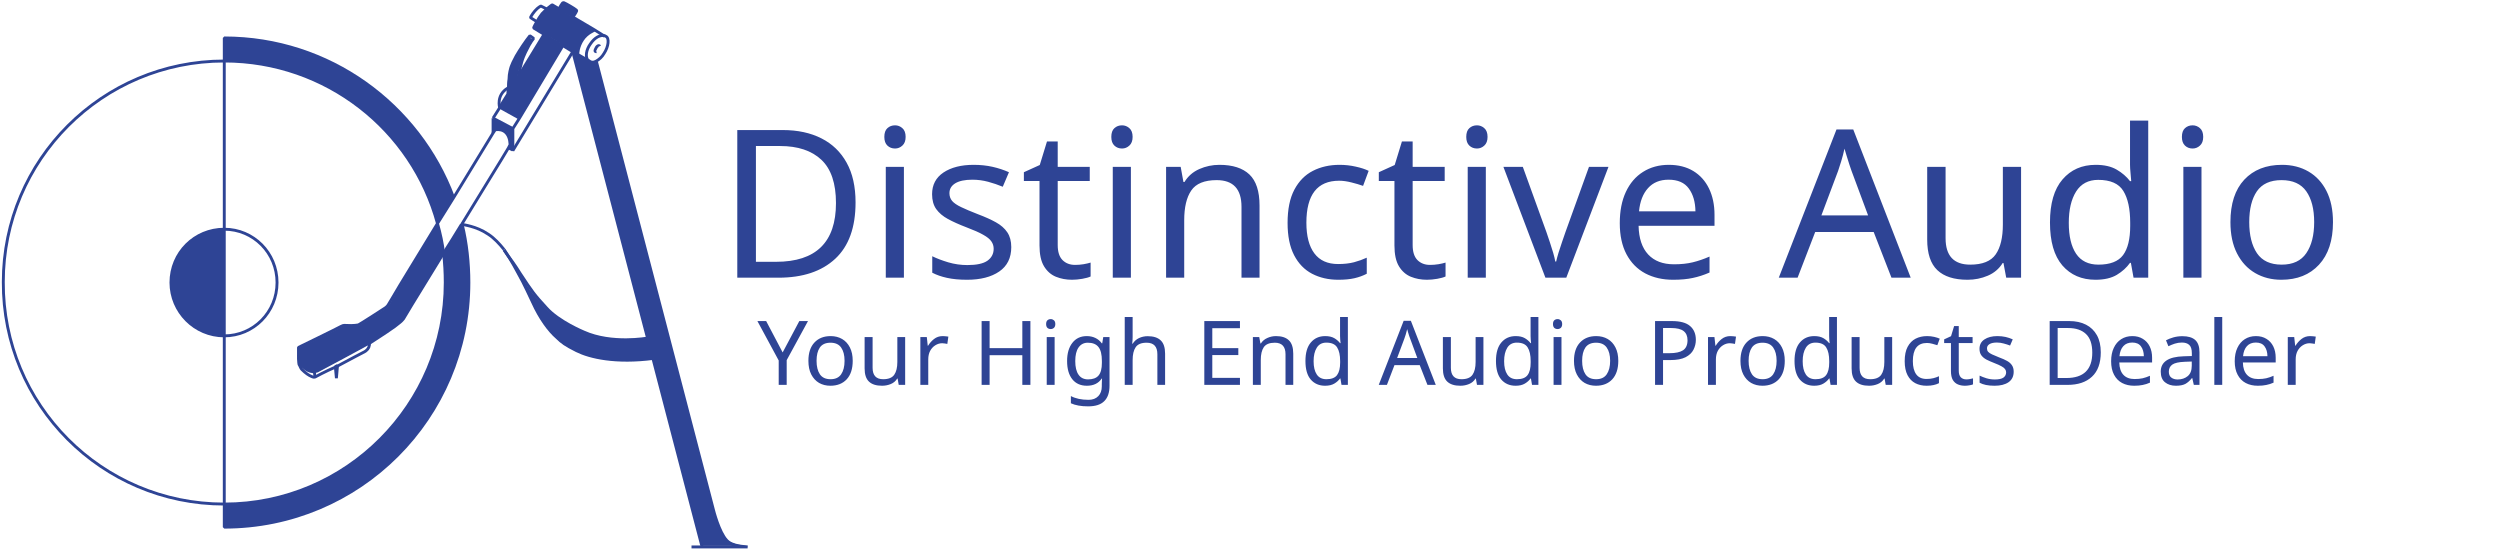
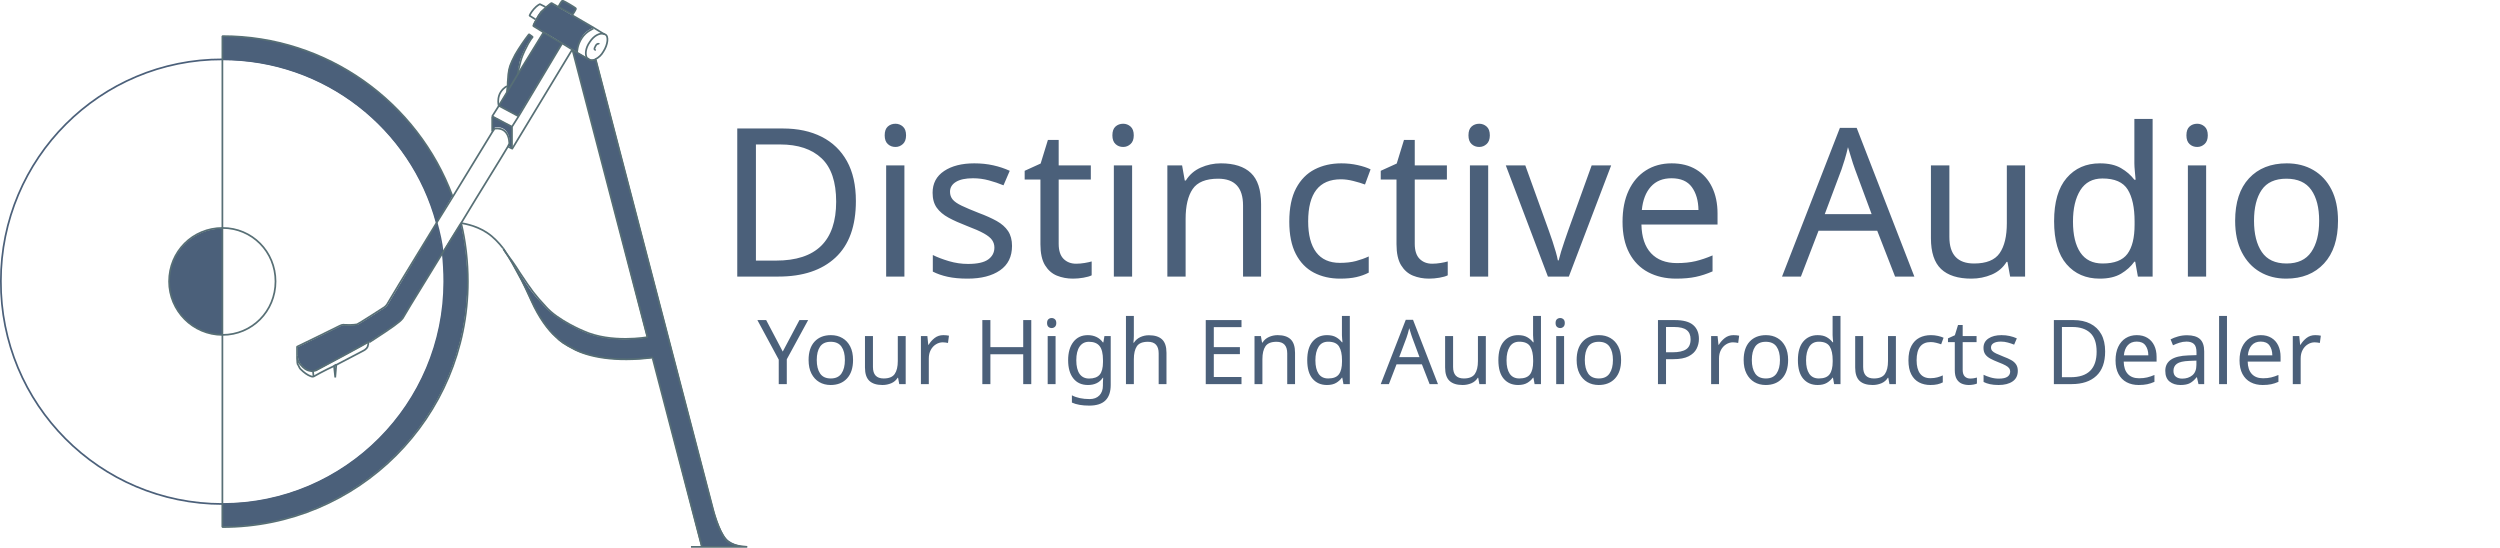
- <svg xmlns="http://www.w3.org/2000/svg" version="1.1" x="0px" y="0px" viewBox="0 0 454.8 99.9" enable-background="new 0 0 454.8 99.9" xml:space="preserve">
+ <svg xmlns="http://www.w3.org/2000/svg" version="1.1" id="Layer_1" x="0px" y="0px" viewBox="1.4 630.2 1440 315.5" enable-background="new 1.4 630.2 1440 315.5" xml:space="preserve">
  <g id="Stripes_2">
</g>
  <g id="Stripes_1">
</g>
  <g id="Graphic">
</g>
  <g id="Logo">
-     <text transform="matrix(1 0 0 1 130.4861 50.5182)">
-       <tspan x="0" y="0" fill="#2E4495" font-family="'ZonaPro-SemiBold'" font-size="37.606">Distinctive Audio</tspan>
-       <tspan x="7.3" y="19.5" fill="#2E4495" font-family="'ZonaPro-Light'" font-size="16.257">Your High End Audio Products Dealer</tspan>
-     </text>
+     <text transform="matrix(1 0 0 1 414.4678 789.5049)" fill="#4B607A" font-family="'ZonaPro-SemiBold'" font-size="119.451">Distinctive Audio</text>
+     <text transform="matrix(1 0 0 1 437.6553 851.4435)" fill="#4B607A" font-family="'ZonaPro-Light'" font-size="51.64">Your High End Audio Products Dealer</text>
    <g id="DA">
      <g id="XMLID_2_">
        <g>
-           <path fill="#2E4495" d="M118.8,65.3c-6.9,0.8-11.6-0.3-14-1.4c-2-1-2.7-1.5-3.6-2.4c-1.3-1.2-3-3.5-4.4-6.4      c-0.5-1-1.5-3.3-2.7-5.4c-1.1-2.1-2.3-3.9-2.5-4.1c0.3,0.3,0.5,0.7,0.7,1c1.2,1.7,2.2,3.2,2.2,3.2c2.2,3.5,2.6,3.9,4.8,6.3      c2.2,2.4,6.8,4.4,6.8,4.4c5.1,2.3,11.6,1.1,11.6,1.1L104.2,9.4l0.9,0.5L107,11l0,0c0,0.1,0.1,0.1,0.2,0.1      c0.3,0.2,0.8,0.2,1.3-0.1v0c0,0,21.1,80.9,21.3,81.6c0,0,1,4,2.4,5.5c1,1.1,3.2,1.1,3.8,1.2c-0.4,0-5.6,0-8.4,0L118.8,65.3      L118.8,65.3z" />
-           <path fill="#2E4495" d="M99.4,1.6c0.4-0.3,0.8-0.6,0.9-0.7c0,0,0.1,0,0.1,0l1.2,0.7l2.6,1.5l3.9,2.3c-0.2,0.1-1.4,0.5-2.1,1.7      c-0.8,1.3-0.9,2.7-0.9,2.7l-0.9-0.5c0,0-0.7-0.5-1.8-1.1c-1.1-0.7-2.4-1.5-3.5-2.1c-1-0.6-1.8-1.1-1.8-1.1c0,0,0-0.1,0-0.1      s0.2-0.5,0.5-1.1c0.2-0.4,0.5-0.9,0.9-1.4C98.7,2.2,99.1,1.9,99.4,1.6z" />
-           <path fill="#2E4495" d="M104.9,2c0,0,0,0.1,0,0.1c-0.1,0.3-0.6,1-0.6,1l-2.6-1.5c0,0,0.3-0.6,0.6-1c0.1-0.1,0.1-0.1,0.1-0.1      c0,0,0.1,0,0.2,0c0.3,0.1,2,1.1,2.2,1.3C104.9,1.9,104.9,2,104.9,2z" />
-           <path fill="#2E4495" d="M102.4,8.3L102.4,8.3l-8,13.2l-3.5-2l1.5-2.5l1.9-3.1L99,6.2C100,6.8,101.4,7.6,102.4,8.3z" />
-           <path fill="#2E4495" d="M96.2,6.7l0.7,0.5c0,0-0.5,0.4-1.5,2.5c-0.2,0.4-0.5,1.1-0.7,1.8c-0.3,1.2-0.5,1.8-0.5,2.5l-1.9,3.1l0,0      c0,0,0-0.4,0.1-1.1c0-0.4,0-0.9,0.1-1.5c0-1,0.3-2,0.4-2.3c0.1-0.3,0.4-1,0.9-1.9C94.5,9.1,95.5,7.7,96.2,6.7z" />
-           <path fill="#2E4495" d="M93.3,23.4v3.9l0,0l-0.7-0.5l0,0c0.2-0.4,0.3-0.6,0.3-0.6c-0.1-2.1-1.2-2.9-2.7-2.7l-0.4,0.6l0,0v-2.7v0      L93.3,23.4z" />
-           <path fill="#2E4495" d="M84,40.9c0.8,3.4,1.2,6.9,1.2,10.5c0,24.6-19.9,44.5-44.5,44.5v-4.2C63,91.7,81,73.6,81,51.4      c0-1.8-0.1-3.5-0.3-5.3C81.7,44.4,82.8,42.6,84,40.9L84,40.9z" />
-           <path fill="#2E4495" d="M82.5,35.9L82.5,35.9l-2.9,4.9c-4.6-17.1-20.3-29.6-38.8-29.6V6.9C59.9,6.9,76.2,19,82.5,35.9z" />
-           <path fill="#2E4495" d="M79.6,40.8c0.5,1.7,0.8,3.5,1.1,5.4c-3.2,5.2-5.7,9.3-5.7,9.3s-1.2,2-1.5,2.5c-0.4,0.5-0.7,0.7-1.6,1.4      c-1.8,1.3-4.4,2.9-4.5,3c-0.2,0.2-9.6,5.2-9.6,5.2l-0.4,0.1c-0.1,0-0.5,0-0.5,0c-0.8-0.1-1.3-0.5-1.8-1.1      c-0.2-0.2-0.4-0.6-0.5-0.8c-0.1-0.3-0.2-0.8-0.2-0.9c0-0.5,0-1.3,0-1.6c0,0,7.2-3.5,7.7-3.8c0.5-0.3,0.9-0.2,0.9-0.2      c1.5,0.1,2.3-0.1,2.3-0.1c0.3-0.1,4.9-3.1,4.9-3.1s0.3-0.2,0.5-0.5c0.2-0.3,0.6-1,0.6-1l1.6-2.7L79.6,40.8z" />
-           <path fill="#2E4495" d="M40.8,41.8v19.3c-5.4,0-9.7-4.3-9.7-9.7C31.1,46.1,35.4,41.8,40.8,41.8z" />
+           <path fill="#4B607A" d="M377.3,836.5c-21.9,2.5-36.8-0.9-44.5-4.4c-6.3-3.2-8.5-4.7-11.4-7.6c-4.1-3.8-9.5-11.1-13.9-20.4      c-1.6-3.2-4.7-10.4-8.5-17.2c-3.5-6.6-7.3-12.3-7.9-13c0.9,0.9,1.6,2.2,2.2,3.2c3.8,5.4,7,10.1,7,10.1c7,11.1,8.2,12.3,15.3,20      c7,7.6,21.6,13.9,21.6,13.9c16.2,7.3,36.8,3.5,36.8,3.5l-42.8-165.9l2.8,1.6l6,3.5l0,0c0,0.3,0.3,0.3,0.6,0.3      c0.9,0.6,2.5,0.6,4.1-0.3l0,0c0,0,67,256.9,67.6,259.2c0,0,3.2,12.7,7.6,17.5c3.2,3.5,9.7,4.4,11.5,4.7c-1.3,0-17.2,0-26.1,0      L377.3,836.5L377.3,836.5z" />
+           <path fill="#4B607A" d="M315.7,634.2c1.3-0.9,2.5-1.9,2.8-2.2h0.3l3.8,2.2l8.2,4.7l12.3,7.3c-0.6,0.3-4.4,1.6-6.6,5.4      c-2.5,4.1-2.8,8.5-2.8,8.5l-2.8-1.6c0,0-2.2-1.6-5.7-3.5c-3.5-2.2-7.6-4.7-11.1-6.6c-3.2-1.9-5.7-3.5-5.7-3.5v-0.3      c0,0,0.6-1.6,1.6-3.5c0.6-1.3,1.6-2.8,2.8-4.4C313.5,636.1,314.8,635.2,315.7,634.2z" />
+           <path fill="#4B607A" d="M333.1,635.4v0.3c-0.3,0.9-1.9,3.2-1.9,3.2l-8.2-4.6c0,0,0.9-1.9,1.9-3.2c0.3-0.3,0.3-0.3,0.3-0.3      s0.3,0,0.6,0c0.9,0.3,6.3,3.5,7,4.1C333.1,635.2,333.1,635.4,333.1,635.4z" />
+           <path fill="#4B607A" d="M325.2,655.2L325.2,655.2l-25.4,42l-11.1-6.3l4.7-7.9l6-9.8l15-24.5      C317.6,650.7,322.1,653.2,325.2,655.2z" />
+           <path fill="#4B607A" d="M306.1,649.8l2.2,1.6c0,0-2.2,1.8-5.3,8.5c-0.6,1.3-1.6,3.5-2.2,5.7c-0.9,3.8-1,5.7-1,7.9l-6.6,9.8l0,0      c0,0,0-1.3,0.3-3.5c0-1.3,0-2.8,0.3-4.7c0-3.2,0.9-6.3,1.3-7.3c0.3-0.9,1.3-3.2,2.8-6C300.1,658.1,303.8,652.9,306.1,649.8z" />
+           <path fill="#4B607A" d="M296.3,703.2v12.4l0,0l-2.2-1.6l0,0c0.6-1.3,0.9-1.9,0.9-1.9c-0.3-6.6-3.8-9.2-8.5-8.5l-1.3,1.9l0,0      v-8.5l0,0L296.3,703.2z" />
+           <path fill="#4B607A" d="M266.8,759c2.5,10.8,3.8,21.9,3.8,33.3c0,78.2-63.2,141.4-141.4,141.4v-13.4c70.8,0,128-57.5,128-128      c0-5.7-0.3-11.1-0.9-16.9C259.5,770.1,263,764.2,266.8,759L266.8,759z" />
+           <path fill="#4B607A" d="M262,743.1L262,743.1l-9.2,15.6c-14.6-54.3-64.5-94-123.2-94V651C190.3,650.9,242,689.4,262,743.1z" />
+           <path fill="#4B607A" d="M252.8,758.6c1.6,5.4,2.5,11.1,3.5,17.2c-10.1,16.6-18.1,29.5-18.1,29.5s-3.8,6.3-4.7,7.9      c-1.3,1.6-2.2,2.2-5.1,4.4c-5.7,4.1-13.9,9.2-14.2,9.5c-0.6,0.6-30.5,16.6-30.5,16.6l-1.3,0.3c-0.3,0-1.6,0-1.6,0      c-2.5-0.3-4.1-1.6-5.7-3.5c-0.6-0.6-1.3-1.9-1.6-2.5c-0.3-0.9-0.6-2.5-0.6-2.8c0-1.6,0-4.1,0-5.1c0,0,22.9-11.1,24.5-12      s2.8-0.6,2.8-0.6c4.7,0.3,7.3-0.3,7.3-0.3c0.9-0.3,15.6-9.8,15.6-9.8s0.9-0.6,1.6-1.6c0.6-0.9,1.9-3.2,1.9-3.2l5.1-8.5      L252.8,758.6z" />
+           <path fill="#4B607A" d="M129.6,761.8v61.3c-17.2,0-30.8-13.6-30.8-30.8C98.8,775.5,112.5,761.8,129.6,761.8z" />
        </g>
        <g>
-           <path fill="none" stroke="#2E4495" stroke-width="0.528" stroke-miterlimit="1" d="M40.8,91.7C63,91.7,81,73.6,81,51.4      c0-1.8-0.1-3.5-0.3-5.3c-0.2-1.8-0.6-3.6-1.1-5.4c-4.6-17.1-20.3-29.6-38.8-29.6c-22.2,0-40.2,18-40.2,40.2      C0.5,73.6,18.5,91.7,40.8,91.7z" />
-           <path fill="none" stroke="#2E4495" stroke-width="0.528" stroke-miterlimit="1" d="M82.5,35.9c-6.3-16.9-22.6-29-41.7-29v4.3      v30.6v19.3v30.6v4.2c24.6,0,44.5-19.9,44.5-44.5c0-3.6-0.4-7.2-1.2-10.5" />
-           <path fill="none" stroke="#2E4495" stroke-width="0.528" stroke-miterlimit="1" d="M40.8,61.1c5.3,0,9.6-4.3,9.6-9.7      c0-5.4-4.3-9.7-9.6-9.7c-5.4,0-9.7,4.3-9.7,9.7C31.1,56.7,35.4,61.1,40.8,61.1z" />
-           <path fill="none" stroke="#2E4495" stroke-width="0.528" stroke-miterlimit="1" d="M57.3,68.6c-0.2,0.1-0.6-0.1-0.6-0.1      c-0.5-0.2-1.1-0.6-1.8-1.3c-0.2-0.2-0.3-0.6-0.5-0.9c0,0-0.1-0.5-0.1-1l0-0.6c0,0,0,0,0,0.1c0,0.1,0.1,0.6,0.2,0.9      c0.1,0.2,0.3,0.6,0.5,0.8c0.5,0.6,1,1,1.8,1.1c0,0,0.3,0.1,0.5,0l0.4-0.1c0,0,9.4-5,9.6-5.2c0,0-0.1,0.2-0.1,0.5      c0,0.1-0.1,0.2-0.1,0.4c-0.1,0.1-0.1,0.1-0.2,0.3l-0.2,0.2c-0.2,0.2-0.1,0.1-0.4,0.3c0,0-2.7,1.4-5.1,2.7      C59.1,67.6,57.3,68.6,57.3,68.6z" />
-           <line fill="none" stroke="#2E4495" stroke-width="0.528" stroke-miterlimit="1" x1="57.2" y1="67.7" x2="57.3" y2="68.6" />
-           <path fill="none" stroke="#2E4495" stroke-width="0.528" stroke-miterlimit="1" d="M54.3,64.8c0-0.5,0-1.3,0-1.6      c0,0,7.2-3.5,7.7-3.8c0.5-0.3,0.9-0.2,0.9-0.2c1.5,0.1,2.3-0.1,2.3-0.1c0.3-0.1,4.9-3.1,4.9-3.1s0.3-0.2,0.5-0.5      c0.2-0.3,0.6-1,0.6-1l1.6-2.7l6.7-11l3-4.8h0l7.2-11.8l0.4-0.6c1.5-0.2,2.6,0.6,2.7,2.7c0,0-0.1,0.2-0.3,0.6      c-1.1,1.9-4.8,7.8-8.5,13.9c0,0,0,0.1-0.1,0.1c-1.1,1.8-2.2,3.6-3.3,5.3c-3.2,5.2-5.7,9.3-5.7,9.3s-1.2,2-1.5,2.5      c-0.4,0.5-0.7,0.7-1.6,1.4c-1.8,1.3-4.4,2.9-4.5,3" />
-           <polyline fill="none" stroke="#2E4495" stroke-width="0.528" stroke-miterlimit="1" points="92.5,26.9 93.3,27.3 93.3,27.4       104.2,9.4 105.1,9.9 107,11     " />
-           <path fill="none" stroke="#2E4495" stroke-width="0.528" stroke-miterlimit="1" d="M108.5,11.1c0.5-0.3,1-0.7,1.4-1.4      c0.8-1.2,1-2.8,0.3-3.1c-0.1,0-0.1-0.1-0.2-0.1c-0.8-0.2-1.8,0.3-2.6,1.5c-0.8,1.1-0.9,2.3-0.5,2.9l0,0c0,0.1,0.1,0.1,0.2,0.1      C107.5,11.4,108,11.4,108.5,11.1z" />
-           <path fill="none" stroke="#2E4495" stroke-width="0.528" stroke-miterlimit="1" d="M91.7,45.4c-0.8-1-1.8-2.1-2.9-2.8      c-2.2-1.5-4.6-1.7-4.8-1.8" />
-           <path fill="none" stroke="#2E4495" stroke-width="0.528" stroke-miterlimit="1" d="M101.7,1.6l-1.2-0.7c0,0-0.1,0-0.1,0      c-0.1,0.1-0.5,0.4-0.9,0.7c-0.3,0.3-0.7,0.7-0.9,0.9c-0.4,0.5-0.7,1-0.9,1.4C97.3,4.5,97.1,5,97.1,5s0,0.1,0,0.1      c0,0,0.8,0.5,1.8,1.1c1.1,0.7,2.4,1.5,3.5,2.1c1,0.6,1.8,1.1,1.8,1.1l13.6,52.1c0,0-6.5,1.2-11.6-1.1c0,0-4.6-1.9-6.8-4.4      c-2.2-2.4-2.5-2.8-4.8-6.3c0,0-0.9-1.5-2.2-3.2c-0.2-0.3-0.5-0.7-0.7-1" />
-           <polyline fill="none" stroke="#2E4495" stroke-width="0.528" stroke-miterlimit="1" points="110,6.6 108.1,5.4 104.2,3.1           " />
-           <path fill="none" stroke="#2E4495" stroke-width="0.528" stroke-miterlimit="1" d="M97.6,3.9l-1.1-0.7c0,0,0.2-0.5,0.8-1.2      c0.6-0.7,1.1-0.9,1.1-0.9l1,0.5l0,0" />
-           <path fill="none" stroke="#2E4495" stroke-width="0.528" stroke-miterlimit="1" d="M101.7,1.6c0,0,0.3-0.6,0.6-1      c0.1-0.1,0.1-0.1,0.1-0.1c0,0,0.1,0,0.2,0c0.3,0.1,2,1.1,2.2,1.3c0,0,0.1,0.1,0.1,0.1c0,0,0,0.1,0,0.1c-0.1,0.3-0.6,1-0.6,1      L101.7,1.6z" />
-           <line fill="none" stroke="#2E4495" stroke-width="0.528" stroke-miterlimit="1" x1="89.7" y1="21.5" x2="89.7" y2="24.2" />
-           <line fill="none" stroke="#2E4495" stroke-width="0.528" stroke-miterlimit="1" x1="93.3" y1="23.4" x2="89.7" y2="21.5" />
-           <polyline fill="none" stroke="#2E4495" stroke-width="0.528" stroke-miterlimit="1" points="90.9,19.5 90.9,19.6 89.7,21.5       89.7,21.5     " />
-           <polyline fill="none" stroke="#2E4495" stroke-width="0.528" stroke-miterlimit="1" points="99,6.2 94.3,13.9 92.4,17.1       90.9,19.5     " />
-           <path fill="none" stroke="#2E4495" stroke-width="0.528" stroke-miterlimit="1" d="M105.1,9.9c0,0,0-1.4,0.9-2.7      c0.8-1.2,2-1.6,2.1-1.7c0,0,0,0,0,0" />
-           <polyline fill="none" stroke="#2E4495" stroke-width="0.528" stroke-miterlimit="1" points="93.3,27.3 93.3,23.4 94.5,21.5       102.4,8.3     " />
-           <polyline fill="none" stroke="#2E4495" stroke-width="0.528" stroke-miterlimit="1" points="90.9,19.5 90.9,19.5 94.5,21.5       94.5,21.5     " />
-           <path fill="none" stroke="#2E4495" stroke-width="0.528" stroke-miterlimit="1" d="M90.9,19.6c0,0-0.7-2.3,1.5-3.6" />
-           <path fill="none" stroke="#2E4495" stroke-width="0.528" stroke-miterlimit="1" d="M92.4,17c0,0,0-0.4,0.1-1.1      c0-0.4,0-0.9,0.1-1.5c0-1,0.3-2,0.4-2.3c0.1-0.3,0.4-1,0.9-1.9c0.7-1.2,1.7-2.7,2.5-3.7l0.7,0.5c0,0-0.5,0.4-1.5,2.5      c-0.2,0.4-0.5,1.1-0.7,1.8c-0.3,1.2-0.5,1.8-0.5,2.5" />
-           <path fill="none" stroke="#2E4495" stroke-width="0.528" stroke-miterlimit="1" d="M91.7,45.4C91.7,45.4,91.7,45.4,91.7,45.4      c0.2,0.3,1.4,2.1,2.5,4.2c1.2,2.1,2.2,4.4,2.7,5.4c1.3,2.9,3,5.2,4.4,6.4c0.9,0.9,1.6,1.4,3.6,2.4c2.4,1.2,7.1,2.3,14,1.4      c0,0,0,0,0,0" />
-           <line fill="none" stroke="#2E4495" stroke-width="0.528" stroke-miterlimit="1" x1="118.8" y1="65.3" x2="127.7" y2="99.4" />
-           <path fill="none" stroke="#2E4495" stroke-width="0.528" stroke-miterlimit="1" d="M108.5,11.2c0,0,21.1,80.9,21.3,81.6      c0,0,1,4,2.4,5.5c1,1.1,3.2,1.1,3.8,1.2c-0.4,0-5.6,0-8.4,0c-1.1,0-1.8,0-1.8,0" />
-           <path fill="none" stroke="#2E4495" stroke-width="0.528" stroke-miterlimit="1" d="M109.1,8.4c-0.1-0.2-0.5-0.1-0.7,0.4      c-0.4,0.7,0.1,0.6,0.1,0.6" />
-           <polygon fill="none" stroke="#2E4495" stroke-width="0.528" stroke-miterlimit="1" points="61,66.7 61.2,68.8 61.4,66.5           " />
+           <path fill="none" stroke="#4B607A" stroke-miterlimit="1" d="M129.6,920.5c70.5,0,127.7-57.5,127.7-128c0-5.7-0.3-11.1-0.9-16.9      c-0.6-5.7-1.9-11.4-3.5-17.2c-14.6-54.3-64.5-94-123.2-94C59.1,664.2,1.9,721.5,1.9,792.1C1.6,863,58.8,920.5,129.6,920.5z" />
+           <path fill="none" stroke="#576F75" stroke-miterlimit="1" d="M262,743.1c-20-53.7-71.8-92.1-132.5-92.1v13.6v97.2v61.3v97.2      v13.5c78.2,0,141.4-63.2,141.4-141.4c0-11.4-1.3-22.9-3.8-33.3" />
+           <path fill="none" stroke="#576F75" stroke-miterlimit="1" d="M129.6,823.1c16.9,0,30.5-13.6,30.5-30.8      c0-17.2-13.6-30.8-30.5-30.8c-17.2,0-30.8,13.6-30.8,30.8C98.8,809.2,112.5,823.1,129.6,823.1z" />
+           <path fill="none" stroke="#576F75" stroke-miterlimit="1" d="M182,847.1c-0.6,0.3-1.9-0.3-1.9-0.3c-1.6-0.6-3.5-1.9-5.7-4.1      c-0.6-0.6-0.9-1.9-1.6-2.8c0,0-0.3-1.6-0.3-3.2v-1.9c0,0,0,0,0,0.3c0,0.3,0.3,1.9,0.6,2.8c0.3,0.6,0.9,1.9,1.6,2.5      c1.6,1.9,3.2,3.2,5.7,3.5c0,0,0.9,0.3,1.6,0l1.3-0.3c0,0,29.9-15.9,30.5-16.6c0,0-0.3,0.6-0.3,1.6c0,0.3-0.3,0.6-0.3,1.3      c-0.3,0.3-0.3,0.3-0.6,0.9l-0.6,0.5c-0.6,0.6-0.3,0.3-1.3,0.9c0,0-8.5,4.4-16.2,8.5C187.7,843.8,182,847.1,182,847.1z" />
+           <line fill="none" stroke="#576F75" stroke-miterlimit="1" x1="181.7" y1="844.1" x2="182" y2="847.1" />
+           <path fill="none" stroke="#576F75" stroke-miterlimit="1" d="M172.5,835c0-1.6,0-4.1,0-5.1c0,0,22.9-11.1,24.5-12      s2.8-0.6,2.8-0.6c4.7,0.3,7.3-0.3,7.3-0.3c0.9-0.3,15.6-9.8,15.6-9.8s0.9-0.6,1.6-1.6c0.6-0.9,1.9-3.2,1.9-3.2l5.1-8.5      l21.3-34.9l9.5-15.3l0,0l22.9-37.5l1.3-1.9c4.7-0.6,8.2,1.9,8.5,8.5c0,0-0.3,0.6-0.9,1.9c-3.5,6-15.3,24.8-27,44.2      c0,0,0,0.3-0.3,0.3c-3.5,5.7-7,11.4-10.4,16.9c-10.2,16.6-18.1,29.5-18.1,29.5s-3.8,6.3-4.7,7.9c-1.3,1.6-2.2,2.2-5.1,4.4      c-5.7,4.1-13.9,9.2-14.2,9.5" />
+           <polyline fill="none" stroke="#576F75" stroke-miterlimit="1" points="293.8,714.5 296.3,715.8 296.3,716.1 330.9,658.9       333.8,660.5 339.9,664.1     " />
+           <path fill="none" stroke="#576F75" stroke-miterlimit="1" d="M344.6,664.2c1.6-0.9,3.2-2.2,4.4-4.4c2.5-3.8,3.2-8.9,0.9-9.8      c-0.3,0-0.3-0.3-0.6-0.3c-2.5-0.6-5.7,0.9-8.2,4.7c-2.5,3.5-2.8,7.3-1.6,9.2l0,0c0,0.3,0.3,0.3,0.6,0.3      C341.5,665.2,343.1,665.2,344.6,664.2z" />
+           <path fill="none" stroke="#576F75" stroke-miterlimit="1" d="M291.2,773.2c-2.5-3.2-5.7-6.6-9.2-8.9c-7-4.7-14.6-5.4-15.3-5.7" />
+           <path fill="none" stroke="#576F75" stroke-miterlimit="1" d="M323,634.2l-3.8-2.2h-0.3c-0.3,0.3-1.6,1.3-2.8,2.2      c-0.9,0.9-2.2,2.2-2.8,2.8c-1.3,1.6-2.2,3.2-2.8,4.4c-1.3,1.9-1.9,3.5-1.9,3.5v0.3c0,0,2.5,1.6,5.7,3.5      c3.5,2.2,7.6,4.7,11.1,6.6c3.2,1.9,5.7,3.5,5.7,3.5l43.2,165.6c0,0-20.7,3.8-36.8-3.5c0,0-14.6-6-21.6-13.9      c-7-7.6-7.9-8.9-15.3-20c0,0-2.8-4.7-7-10.1c-0.6-0.9-1.6-2.2-2.2-3.2" />
+           <polyline fill="none" stroke="#576F75" stroke-miterlimit="1" points="349.4,649.9 343.4,646.2 330.9,638.9     " />
+           <path fill="none" stroke="#576F75" stroke-miterlimit="1" d="M309.9,641.4l-3.5-2.2c0,0,0.6-1.6,2.5-3.8s3.5-2.8,3.5-2.8      l3.2,1.6l0,0" />
+           <path fill="none" stroke="#576F75" stroke-miterlimit="1" d="M323,634.2c0,0,0.9-1.9,1.9-3.2c0.3-0.3,0.3-0.3,0.3-0.3      s0.3,0,0.6,0c0.9,0.3,6.3,3.5,7,4.1l0.3,0.3v0.3c-0.3,0.9-1.9,3.2-1.9,3.2L323,634.2z" />
+           <line fill="none" stroke="#576F75" stroke-miterlimit="1" x1="284.9" y1="697.2" x2="284.9" y2="705.9" />
+           <line fill="none" stroke="#576F75" stroke-miterlimit="1" x1="296.3" y1="703.2" x2="284.9" y2="697.2" />
+           <polyline fill="none" stroke="#576F75" stroke-miterlimit="1" points="288.7,691.1 288.7,691.2 284.9,697.2 284.9,697.2     " />
+           <polyline fill="none" stroke="#576F75" stroke-miterlimit="1" points="314.5,648.8 299.5,673.2 293.5,683.2 288.7,691.1     " />
+           <path fill="none" stroke="#576F75" stroke-miterlimit="1" d="M333.8,660.5c0,0,0-4.4,2.8-8.5c2.5-3.8,6.3-5.1,6.6-5.4l0,0" />
+           <polyline fill="none" stroke="#576F75" stroke-miterlimit="1" points="296.3,715.8 296.3,703.2 300.1,697.2 325.2,655.2     " />
+           <polyline fill="none" stroke="#576F75" stroke-miterlimit="1" points="288.7,691.1 288.7,691.1 300.1,697.2 300.1,697.2     " />
+           <path fill="none" stroke="#576F75" stroke-miterlimit="1" d="M288.7,691.2c0,0-2.2-7.3,4.7-11.4" />
+           <path fill="none" stroke="#576F75" stroke-miterlimit="1" d="M293.5,683.1c0,0,0-1.3,0.3-3.5c0-1.3,0-2.8,0.3-4.7      c0-3.2,0.9-6.3,1.3-7.3c0.3-0.9,1.3-3.2,2.8-6c2.2-3.8,5.4-8.5,7.9-11.7l2.2,1.6c0,0-1.6,1.3-4.7,7.9c-0.6,1.3-1.6,3.5-2.2,5.7      c-0.9,3.8-1.6,5.7-1.6,7.9" />
+           <path fill="none" stroke="#576F75" stroke-miterlimit="1" d="M291.2,773.2L291.2,773.2c0.6,0.9,4.4,6.6,7.9,13.3      c3.8,6.6,7,13.9,8.5,17.2c4.1,9.2,9.5,16.6,13.9,20.4c2.8,2.8,5.1,4.4,11.4,7.6c7.6,3.8,22.6,7.3,44.5,4.4l0,0" />
+           <line fill="none" stroke="#576F75" stroke-miterlimit="1" x1="377.3" y1="836.5" x2="405.6" y2="944.8" />
+           <path fill="none" stroke="#576F75" stroke-miterlimit="1" d="M344.6,664.7c0,0,67,256.9,67.6,259.2c0,0,3.2,12.7,7.6,17.5      c3.2,3.5,10.1,3.5,12,3.8c-1.3,0-17.8,0-26.7,0c-3.5,0-5.7,0-5.7,0" />
+           <path fill="none" stroke="#576F75" stroke-miterlimit="1" d="M346.5,655.7c-0.3-0.6-1.6-0.3-2.2,1.3c-1.3,2.2,0.3,1.9,0.3,1.9" />
+           <polygon fill="none" stroke="#576F75" stroke-miterlimit="1" points="193.8,841 194.5,847.6 195.1,840.2     " />
        </g>
      </g>
    </g>
  </g>
  <g id="Type">
</g>
</svg>
